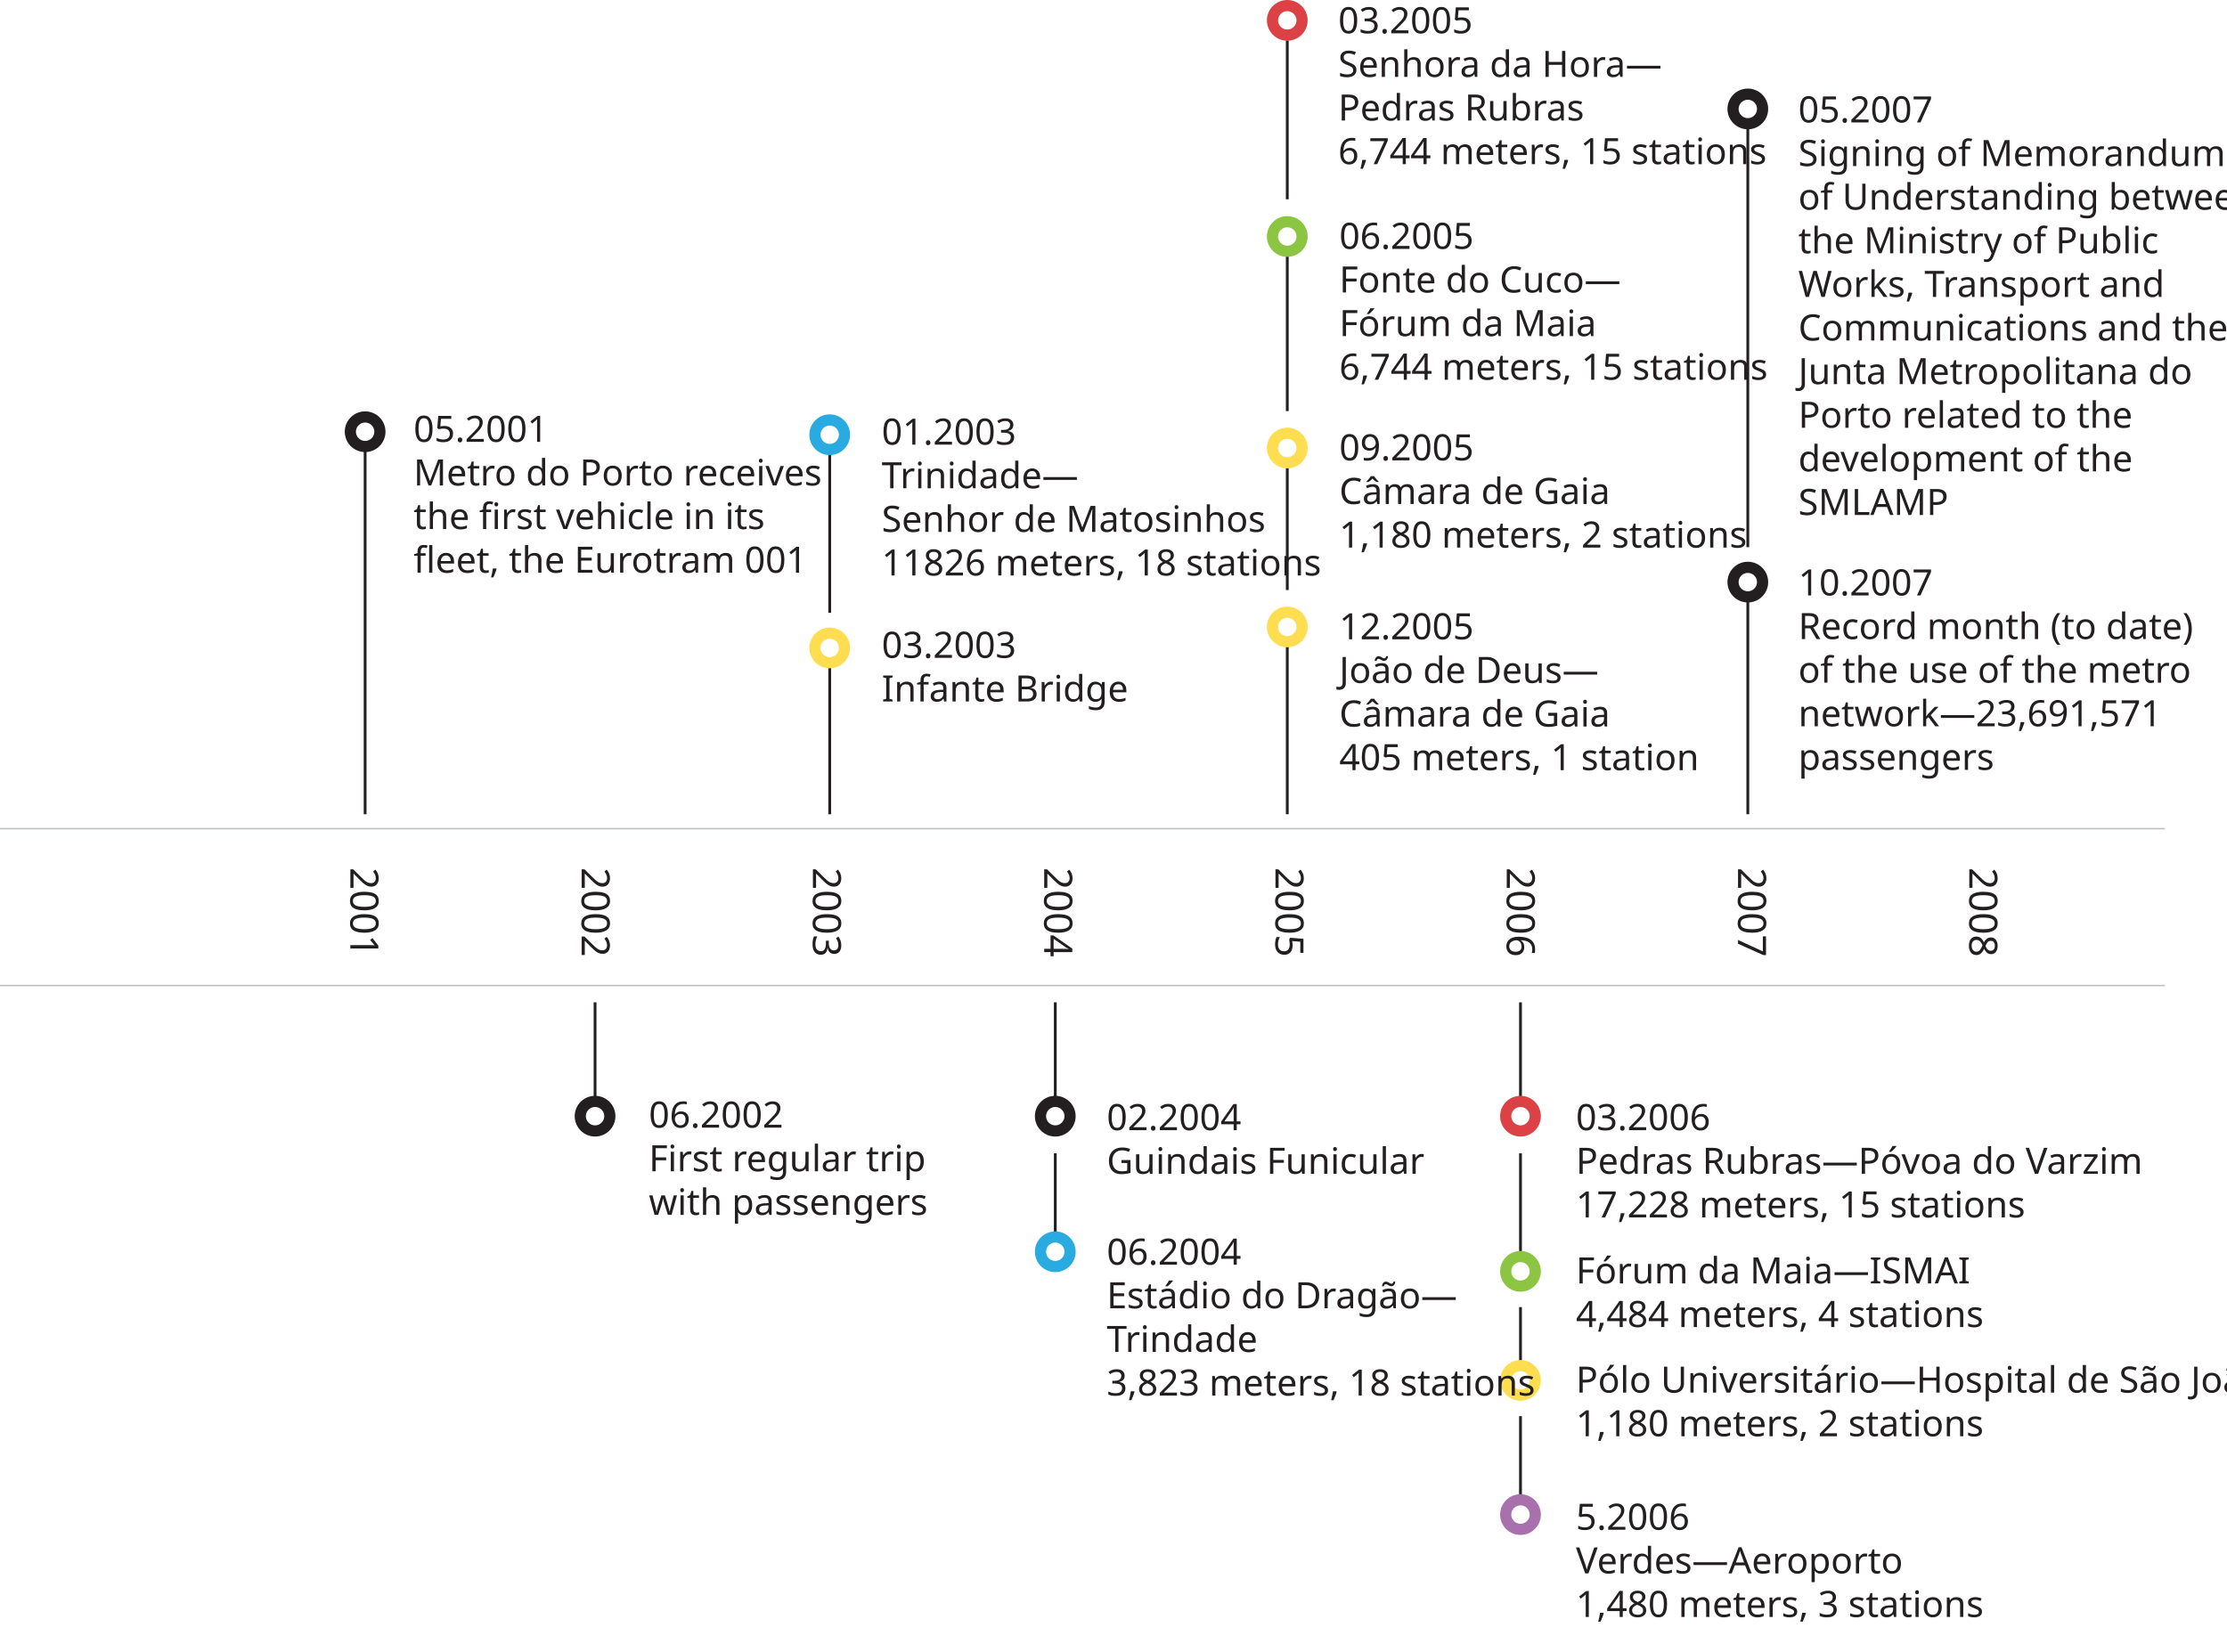
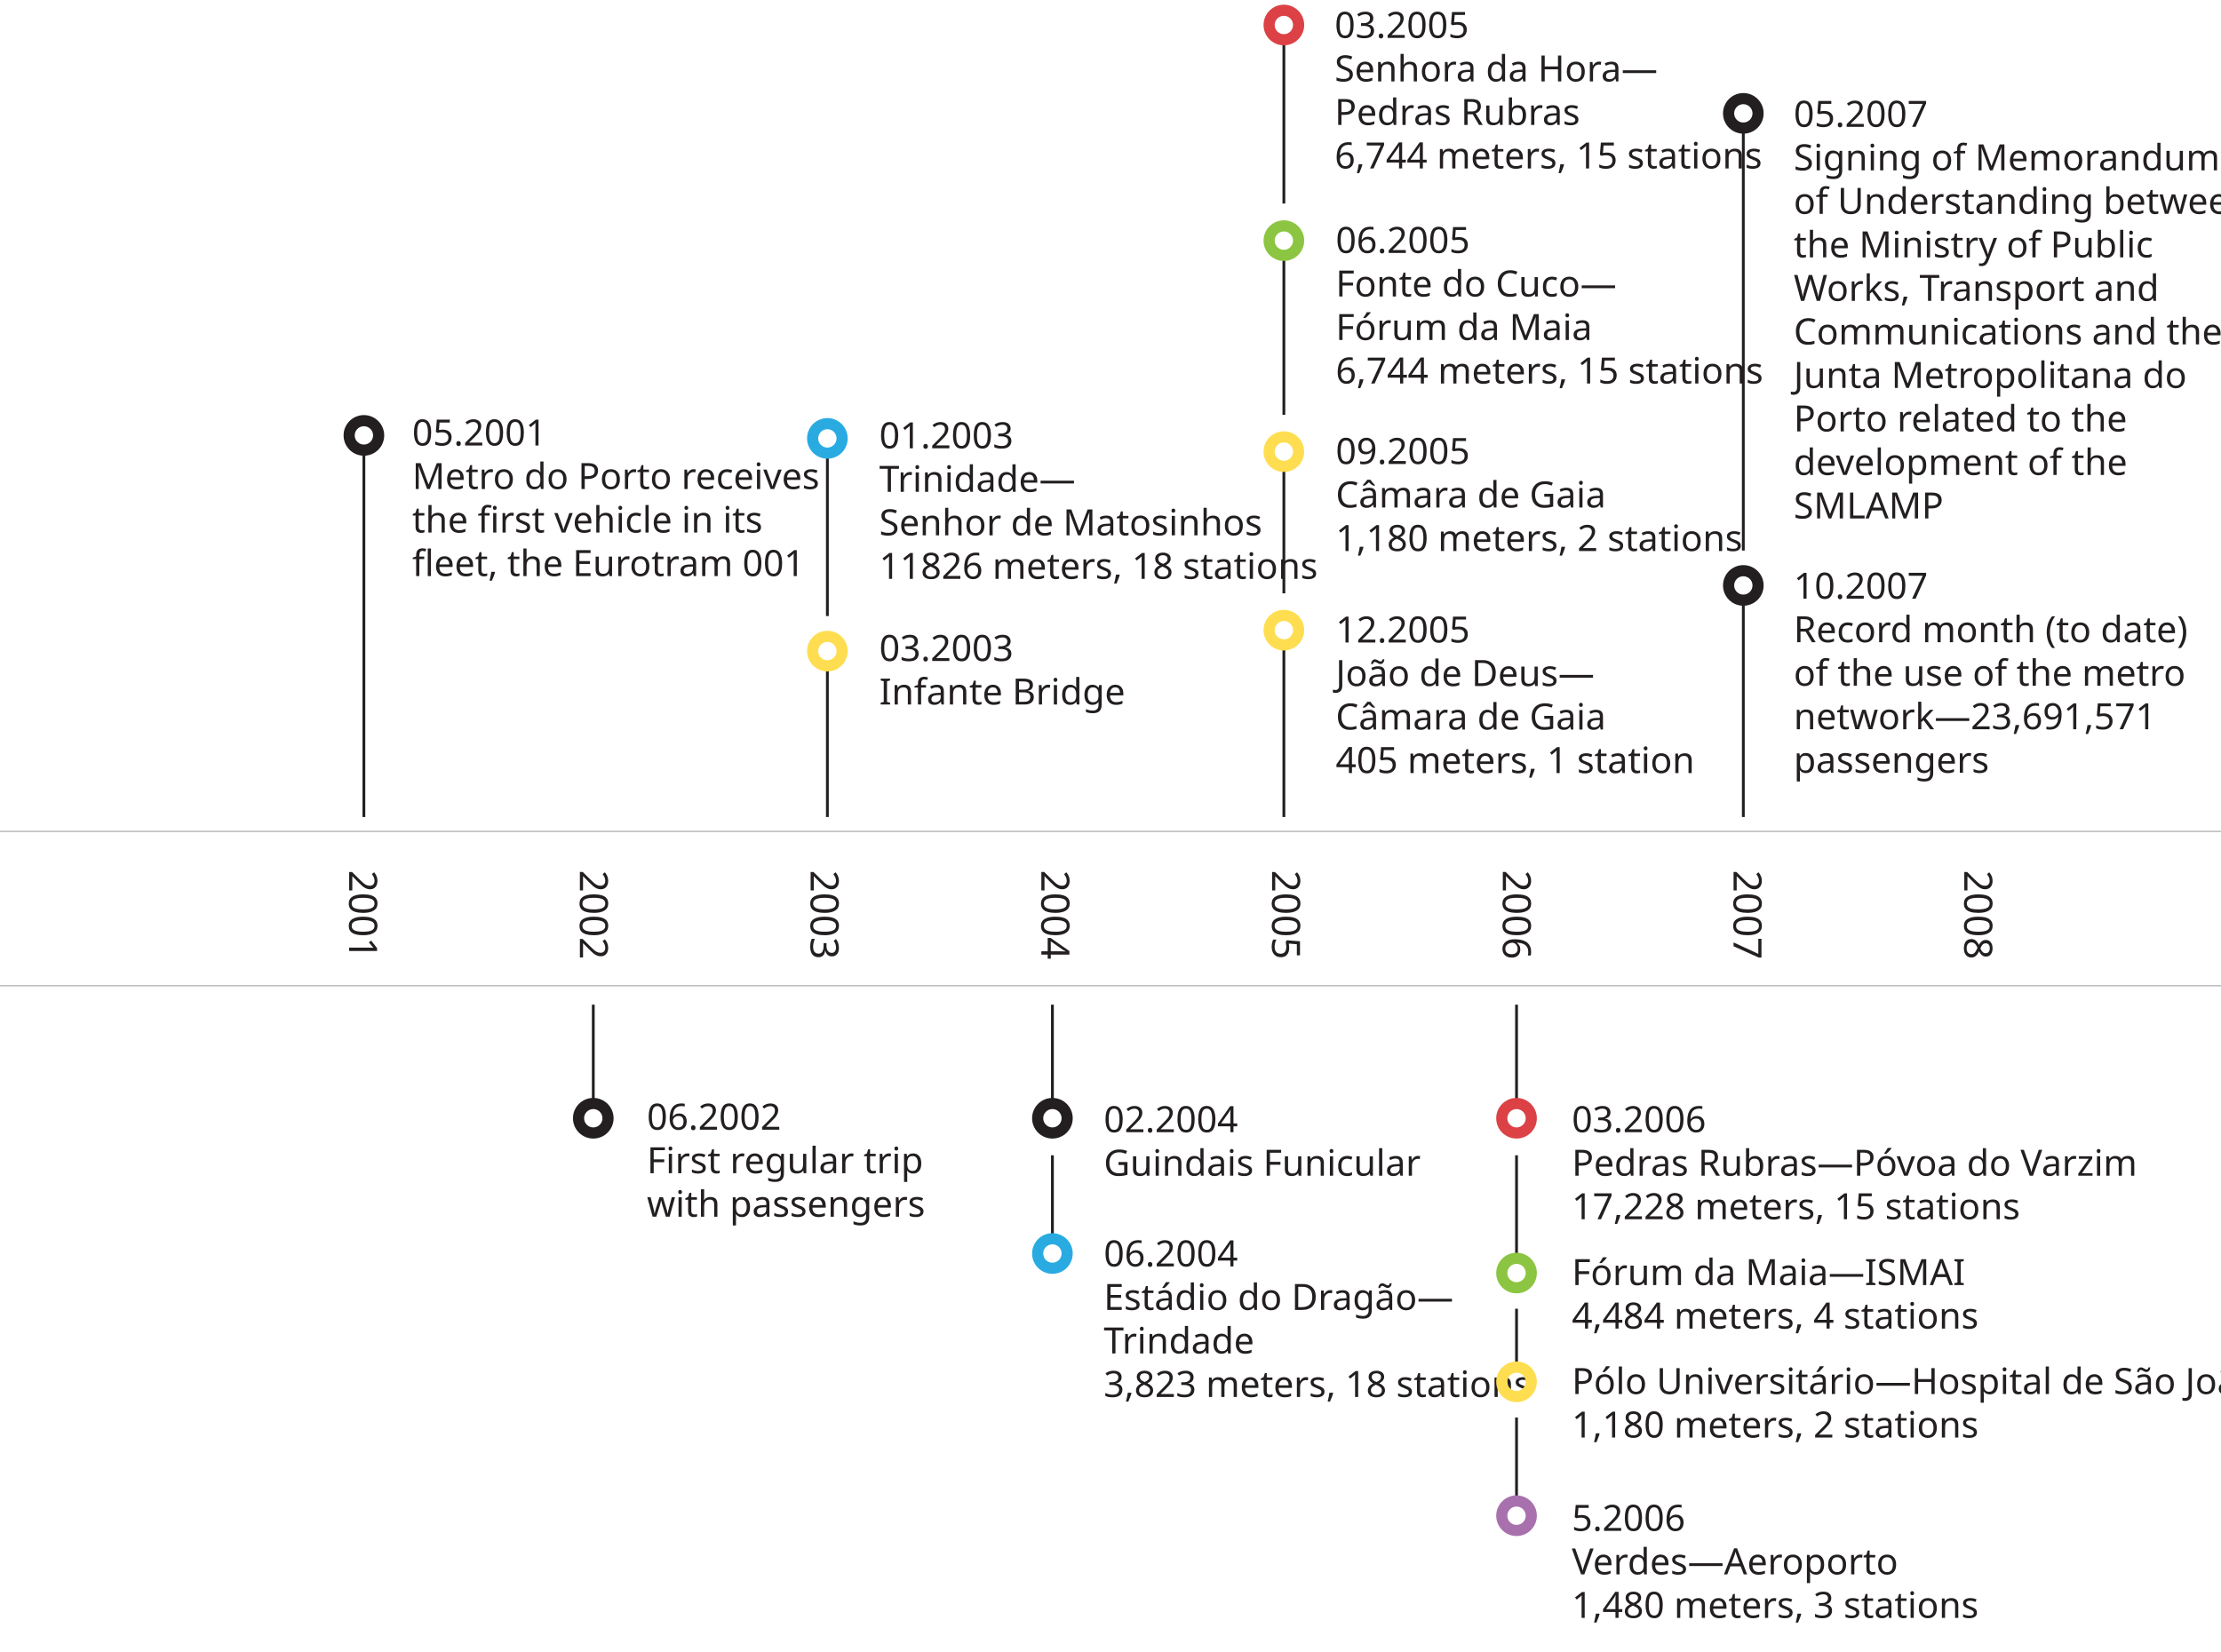
- <svg xmlns="http://www.w3.org/2000/svg" version="1.1" id="Layer_1" x="0px" y="0px" width="796.271px" height="590.637px" viewBox="0 0 796.271 590.637" enable-background="new 0 0 796.271 590.637" xml:space="preserve">
-   <line fill="none" stroke="#231F20" stroke-miterlimit="10" x1="460.271" y1="291.214" x2="460.271" y2="229.503" />
-   <line fill="none" stroke="#231F20" stroke-miterlimit="10" x1="460.271" y1="211.026" x2="460.271" y2="164.503" />
-   <line fill="none" stroke="#231F20" stroke-miterlimit="10" x1="460.271" y1="147.028" x2="460.271" y2="90.758" />
-   <line fill="none" stroke="#231F20" stroke-miterlimit="10" x1="460.271" y1="71.282" x2="460.271" y2="14.459" />
-   <line fill="none" stroke="#231F20" stroke-miterlimit="10" x1="377.317" y1="412.478" x2="377.317" y2="442.407" />
+ <svg xmlns="http://www.w3.org/2000/svg" version="1.1" id="Layer_1" x="0px" y="0px" width="796px" height="592px" viewBox="0 0 796 592" enable-background="new 0 0 796 592" xml:space="preserve">
  <g>
-     <text transform="matrix(0 1 -1 0 125.2734 310.2422)" fill="#231F20" font-family="'FlamaSemicondensed-Book'" font-size="14">2001</text>
-     <text transform="matrix(0 1 -1 0 207.9668 310.2412)" fill="#231F20" font-family="'FlamaSemicondensed-Book'" font-size="14">2002</text>
-     <text transform="matrix(0 1 -1 0 290.6621 310.2422)" fill="#231F20" font-family="'FlamaSemicondensed-Book'" font-size="14">2003</text>
-     <text transform="matrix(0 1 -1 0 373.3555 310.2412)" fill="#231F20" font-family="'FlamaSemicondensed-Book'" font-size="14">2004</text>
-     <text transform="matrix(0 1 -1 0 456.0488 310.2422)" fill="#231F20" font-family="'FlamaSemicondensed-Book'" font-size="14">2005</text>
-     <text transform="matrix(0 1 -1 0 538.7422 310.2412)" fill="#231F20" font-family="'FlamaSemicondensed-Book'" font-size="14">2006</text>
-     <text transform="matrix(0 1 -1 0 621.4375 310.2412)" fill="#231F20" font-family="'FlamaSemicondensed-Book'" font-size="14">2007</text>
-     <text transform="matrix(0 1 -1 0 704.1309 310.2422)" fill="#231F20" font-family="'FlamaSemicondensed-Book'" font-size="14">2008</text>
+     <line fill="none" stroke="#BBBDBF" stroke-width="0.5" stroke-miterlimit="10" x1="0" y1="298.051" x2="796" y2="298.051" />
+     <line fill="none" stroke="#BBBDBF" stroke-width="0.5" stroke-miterlimit="10" x1="0" y1="353.363" x2="796" y2="353.363" />
  </g>
-   <line fill="none" stroke="#BBBDBF" stroke-width="0.5" stroke-miterlimit="10" x1="0" y1="296.369" x2="774" y2="296.369" />
-   <line fill="none" stroke="#BBBDBF" stroke-width="0.5" stroke-miterlimit="10" x1="0" y1="352.478" x2="774" y2="352.478" />
-   <line fill="none" stroke="#231F20" stroke-miterlimit="10" x1="130.553" y1="160.81" x2="130.553" y2="291.214" />
-   <circle fill="none" stroke="#231F20" stroke-width="4" stroke-miterlimit="10" cx="130.553" cy="154.403" r="5.282" />
-   <line fill="none" stroke="#231F20" stroke-miterlimit="10" x1="212.767" y1="358.478" x2="212.767" y2="395.298" />
-   <circle fill="none" stroke="#231F20" stroke-width="4" stroke-miterlimit="10" cx="212.766" cy="399.197" r="5.282" />
-   <line fill="none" stroke="#231F20" stroke-miterlimit="10" x1="377.317" y1="358.478" x2="377.317" y2="395.298" />
-   <circle fill="none" stroke="#231F20" stroke-width="4" stroke-miterlimit="10" cx="377.316" cy="399.197" r="5.282" />
-   <rect x="147.864" y="148.121" fill="none" width="118.406" height="66.043" />
-   <text transform="matrix(1 0 0 1 147.8638 158.0264)">
-     <tspan x="0" y="0" fill="#231F20" font-family="'RobotoCondensed-Regular'" font-size="13">05.2001</tspan>
-     <tspan x="0" y="15.6" fill="#231F20" font-family="'RobotoCondensed-Light'" font-size="13">Metro do Porto receives </tspan>
-     <tspan x="0" y="31.199" fill="#231F20" font-family="'RobotoCondensed-Light'" font-size="13">the first vehicle in its </tspan>
-     <tspan x="0" y="46.8" fill="#231F20" font-family="'RobotoCondensed-Light'" font-size="13">fleet, the Eurotram 001</tspan>
-   </text>
-   <rect x="231.985" y="393.395" fill="none" width="82.426" height="94.588" />
-   <text transform="matrix(1 0 0 1 231.9858 403.3008)">
-     <tspan x="0" y="0" fill="#231F20" font-family="'RobotoCondensed-Regular'" font-size="13">06.2002 </tspan>
-     <tspan x="0" y="15.6" fill="#231F20" font-family="'RobotoCondensed-Light'" font-size="13">First regular trip </tspan>
-     <tspan x="0" y="31.199" fill="#231F20" font-family="'RobotoCondensed-Light'" font-size="13">with passengers</tspan>
-   </text>
-   <rect x="642.985" y="33.876" fill="none" width="131.527" height="170.234" />
-   <text transform="matrix(1 0 0 1 642.9863 43.7822)">
-     <tspan x="0" y="0" fill="#231F20" font-family="'RobotoCondensed-Regular'" font-size="13">05.2007</tspan>
-     <tspan x="0" y="15.6" fill="#231F20" font-family="'RobotoCondensed-Light'" font-size="13">Signing of Memorandum </tspan>
-     <tspan x="0" y="31.199" fill="#231F20" font-family="'RobotoCondensed-Light'" font-size="13">of Understanding between </tspan>
-     <tspan x="0" y="46.8" fill="#231F20" font-family="'RobotoCondensed-Light'" font-size="13">the Ministry of Public </tspan>
-     <tspan x="0" y="62.399" fill="#231F20" font-family="'RobotoCondensed-Light'" font-size="13">Works, Transport and </tspan>
-     <tspan x="0" y="78" fill="#231F20" font-family="'RobotoCondensed-Light'" font-size="13">Communications and the </tspan>
-     <tspan x="0" y="93.6" fill="#231F20" font-family="'RobotoCondensed-Light'" font-size="13">Junta Metropolitana do </tspan>
-     <tspan x="0" y="109.199" fill="#231F20" font-family="'RobotoCondensed-Light'" font-size="13">Porto related to the </tspan>
-     <tspan x="0" y="124.8" fill="#231F20" font-family="'RobotoCondensed-Light'" font-size="13">development of the </tspan>
-     <tspan x="0" y="140.399" fill="#231F20" font-family="'RobotoCondensed-Light'" font-size="13">SMLAMP</tspan>
-   </text>
-   <rect x="642.985" y="203.045" fill="none" width="120.527" height="110.995" />
-   <text transform="matrix(1 0 0 1 642.9863 212.9512)">
-     <tspan x="0" y="0" fill="#231F20" font-family="'RobotoCondensed-Regular'" font-size="13">10.2007</tspan>
-     <tspan x="0" y="15.6" fill="#231F20" font-family="'RobotoCondensed-Light'" font-size="13">Record month (to date) </tspan>
-     <tspan x="0" y="31.199" fill="#231F20" font-family="'RobotoCondensed-Light'" font-size="13">of the use of the metro </tspan>
-     <tspan x="0" y="46.8" fill="#231F20" font-family="'RobotoCondensed-Light'" font-size="13">network—23,691,571 </tspan>
-     <tspan x="0" y="62.399" fill="#231F20" font-family="'RobotoCondensed-Light'" font-size="13">passengers</tspan>
-   </text>
-   <line fill="none" stroke="#231F20" stroke-miterlimit="10" x1="296.664" y1="237.011" x2="296.664" y2="291.214" />
-   <circle fill="none" stroke="#FEDE50" stroke-width="4" stroke-miterlimit="10" cx="296.664" cy="231.729" r="5.282" />
-   <line fill="none" stroke="#231F20" stroke-miterlimit="10" x1="296.664" y1="160.761" x2="296.664" y2="219.164" />
-   <circle fill="none" stroke="#29ABE2" stroke-width="4" stroke-miterlimit="10" cx="296.664" cy="155.479" r="5.282" />
-   <rect x="315.257" y="149.121" fill="none" width="132.014" height="65.043" />
-   <text transform="matrix(1 0 0 1 315.2568 159.0264)">
-     <tspan x="0" y="0" fill="#231F20" font-family="'RobotoCondensed-Regular'" font-size="13">01.2003 </tspan>
-     <tspan x="0" y="15.6" fill="#231F20" font-family="'RobotoCondensed-Regular'" font-size="13">Trinidade—</tspan>
-     <tspan x="0" y="31.199" fill="#231F20" font-family="'RobotoCondensed-Regular'" font-size="13">Senhor de Matosinhos </tspan>
-     <tspan x="0" y="46.8" fill="#231F20" font-family="'RobotoCondensed-Light'" font-size="13">11826 meters, 18 stations</tspan>
-   </text>
-   <rect x="315.257" y="225.371" fill="none" width="105.501" height="60.39" />
-   <text transform="matrix(1 0 0 1 315.2568 235.2773)">
-     <tspan x="0" y="0" fill="#231F20" font-family="'RobotoCondensed-Regular'" font-size="13">03.2003</tspan>
-     <tspan x="0" y="15.6" fill="#231F20" font-family="'RobotoCondensed-Regular'" font-size="13">Infante Bridge</tspan>
-   </text>
-   <circle fill="none" stroke="#29ABE2" stroke-width="4" stroke-miterlimit="10" cx="377.316" cy="447.688" r="5.282" />
-   <line fill="none" stroke="#231F20" stroke-miterlimit="10" x1="543.658" y1="412.478" x2="543.658" y2="449.407" />
-   <line fill="none" stroke="#231F20" stroke-miterlimit="10" x1="543.658" y1="358.478" x2="543.658" y2="395.298" />
-   <circle fill="none" stroke="#DB4145" stroke-width="4" stroke-miterlimit="10" cx="543.657" cy="399.197" r="5.282" />
-   <circle fill="none" stroke="#8CC541" stroke-width="4" stroke-miterlimit="10" cx="543.657" cy="454.688" r="5.282" />
-   <line fill="none" stroke="#231F20" stroke-miterlimit="10" x1="543.658" y1="467.478" x2="543.658" y2="489.407" />
-   <circle fill="none" stroke="#FEDE50" stroke-width="4" stroke-miterlimit="10" cx="543.657" cy="493.688" r="5.282" />
-   <line fill="none" stroke="#231F20" stroke-miterlimit="10" x1="543.658" y1="506.478" x2="543.658" y2="536.407" />
-   <circle fill="none" stroke="#A871AE" stroke-width="4" stroke-miterlimit="10" cx="543.657" cy="541.688" r="5.282" />
-   <rect x="395.71" y="394.298" fill="none" width="129.561" height="38.399" />
-   <text transform="matrix(1 0 0 1 395.71 404.2031)">
-     <tspan x="0" y="0" fill="#231F20" font-family="'RobotoCondensed-Regular'" font-size="13">02.2004 </tspan>
-     <tspan x="0" y="15.6" fill="#231F20" font-family="'RobotoCondensed-Regular'" font-size="13">Guindais Funicular</tspan>
-   </text>
-   <line fill="none" stroke="#231F20" stroke-miterlimit="10" x1="624.933" y1="195.693" x2="624.933" y2="42.679" />
-   <line fill="none" stroke="#231F20" stroke-miterlimit="10" x1="624.937" y1="291.214" x2="624.937" y2="214.163" />
-   <circle fill="none" stroke="#231F20" stroke-width="4" stroke-miterlimit="10" cx="624.939" cy="208.188" r="5.282" />
-   <circle fill="none" stroke="#231F20" stroke-width="4" stroke-miterlimit="10" cx="624.939" cy="38.957" r="5.282" />
-   <rect x="395.71" y="442.407" fill="none" width="124.561" height="72.07" />
-   <text transform="matrix(1 0 0 1 395.71 452.3135)">
-     <tspan x="0" y="0" fill="#231F20" font-family="'RobotoCondensed-Regular'" font-size="13">06.2004</tspan>
-     <tspan x="0" y="15.6" fill="#231F20" font-family="'RobotoCondensed-Regular'" font-size="13">Estádio do Dragão—</tspan>
-     <tspan x="0" y="31.199" fill="#231F20" font-family="'RobotoCondensed-Regular'" font-size="13">Trindade </tspan>
-     <tspan x="0" y="46.8" fill="#231F20" font-family="'RobotoCondensed-Light'" font-size="13">3,823 meters, 18 stations</tspan>
-   </text>
-   <circle fill="none" stroke="#DB4145" stroke-width="4" stroke-miterlimit="10" cx="460.27" cy="7.282" r="5.282" />
-   <rect x="478.474" y="2" fill="none" width="179.797" height="66.282" />
-   <text transform="matrix(1 0 0 1 478.4736 11.9053)">
-     <tspan x="0" y="0" fill="#231F20" font-family="'RobotoCondensed-Regular'" font-size="13">03.2005</tspan>
-     <tspan x="0" y="15.6" fill="#231F20" font-family="'RobotoCondensed-Regular'" font-size="13">Senhora da Hora—</tspan>
-     <tspan x="0" y="31.199" fill="#231F20" font-family="'RobotoCondensed-Regular'" font-size="13">Pedras Rubras </tspan>
-     <tspan x="0" y="46.8" fill="#231F20" font-family="'RobotoCondensed-Light'" font-size="13">6,744 meters, 15 stations</tspan>
-   </text>
-   <rect x="563.474" y="394.298" fill="none" width="179.797" height="52.391" />
-   <text transform="matrix(1 0 0 1 563.4736 404.2031)">
-     <tspan x="0" y="0" fill="#231F20" font-family="'RobotoCondensed-Regular'" font-size="13">03.2006</tspan>
-     <tspan x="0" y="15.6" fill="#231F20" font-family="'RobotoCondensed-Regular'" font-size="13">Pedras Rubras—Póvoa do Varzim </tspan>
-     <tspan x="0" y="31.199" fill="#231F20" font-family="'RobotoCondensed-Light'" font-size="13">17,228 meters, 15 stations</tspan>
-   </text>
-   <rect x="563.474" y="449.103" fill="none" width="179.797" height="52.392" />
-   <text transform="matrix(1 0 0 1 563.4736 459.0088)">
-     <tspan x="0" y="0" fill="#231F20" font-family="'RobotoCondensed-Regular'" font-size="13">Fórum da Maia—ISMAI </tspan>
-     <tspan x="0" y="15.6" fill="#231F20" font-family="'RobotoCondensed-Light'" font-size="13">4,484 meters, 4 stations</tspan>
-   </text>
-   <rect x="563.474" y="488.154" fill="none" width="232.797" height="37.482" />
-   <text transform="matrix(1 0 0 1 563.4736 498.0605)">
-     <tspan x="0" y="0" fill="#231F20" font-family="'RobotoCondensed-Regular'" font-size="13">Pólo Universitário—Hospital de São João </tspan>
-     <tspan x="0" y="15.6" fill="#231F20" font-family="'RobotoCondensed-Light'" font-size="13">1,180 meters, 2 stations</tspan>
-   </text>
-   <rect x="563.474" y="537.207" fill="none" width="232.797" height="53.43" />
-   <text transform="matrix(1 0 0 1 563.4736 547.1123)">
-     <tspan x="0" y="0" fill="#231F20" font-family="'RobotoCondensed-Regular'" font-size="13">5.2006</tspan>
-     <tspan x="0" y="15.6" fill="#231F20" font-family="'RobotoCondensed-Regular'" font-size="13">Verdes—Aeroporto </tspan>
-     <tspan x="0" y="31.199" fill="#231F20" font-family="'RobotoCondensed-Light'" font-size="13">1,480 meters, 3 stations</tspan>
-   </text>
-   <circle fill="none" stroke="#8CC541" stroke-width="4" stroke-miterlimit="10" cx="460.27" cy="84.581" r="5.282" />
-   <rect x="478.849" y="79.1" fill="none" width="130.664" height="72.656" />
-   <text transform="matrix(1 0 0 1 478.8486 89.0059)">
-     <tspan x="0" y="0" fill="#231F20" font-family="'RobotoCondensed-Regular'" font-size="13">06.2005 </tspan>
-     <tspan x="0" y="15.6" fill="#231F20" font-family="'RobotoCondensed-Regular'" font-size="13">Fonte do Cuco—</tspan>
-     <tspan x="0" y="31.199" fill="#231F20" font-family="'RobotoCondensed-Regular'" font-size="13">Fórum da Maia  </tspan>
-     <tspan x="0" y="46.8" fill="#231F20" font-family="'RobotoCondensed-Light'" font-size="13">6,744 meters, 15 stations</tspan>
-   </text>
-   <circle fill="none" stroke="#FEDE50" stroke-width="4" stroke-miterlimit="10" cx="460.27" cy="160.221" r="5.282" />
-   <rect x="478.849" y="154.74" fill="none" width="117.611" height="52.008" />
-   <text transform="matrix(1 0 0 1 478.8486 164.6465)">
-     <tspan x="0" y="0" fill="#231F20" font-family="'RobotoCondensed-Regular'" font-size="13">09.2005 </tspan>
-     <tspan x="0" y="15.6" fill="#231F20" font-family="'RobotoCondensed-Regular'" font-size="13">Câmara de Gaia </tspan>
-     <tspan x="0" y="31.199" fill="#231F20" font-family="'RobotoCondensed-Light'" font-size="13">1,180 meters, 2 stations</tspan>
-   </text>
-   <circle fill="none" stroke="#FEDE50" stroke-width="4" stroke-miterlimit="10" cx="460.27" cy="224.221" r="5.282" />
-   <rect x="478.849" y="218.74" fill="none" width="112.664" height="79.466" />
-   <text transform="matrix(1 0 0 1 478.8486 228.6465)">
-     <tspan x="0" y="0" fill="#231F20" font-family="'RobotoCondensed-Regular'" font-size="13">12.2005 </tspan>
-     <tspan x="0" y="15.6" fill="#231F20" font-family="'RobotoCondensed-Regular'" font-size="13">João de Deus— </tspan>
-     <tspan x="0" y="31.199" fill="#231F20" font-family="'RobotoCondensed-Regular'" font-size="13">Câmara de Gaia </tspan>
-     <tspan x="0" y="46.8" fill="#231F20" font-family="'RobotoCondensed-Light'" font-size="13">405 meters, 1 station</tspan>
-   </text>
+   <g id="y-axis-08">
+     <text transform="matrix(0 1 -1 0 125.1387 311.9238)" fill="#231F20" font-family="'FlamaSemicondensed-Book'" font-size="14">2001</text>
+     <text transform="matrix(0 1 -1 0 207.832 311.9229)" fill="#231F20" font-family="'FlamaSemicondensed-Book'" font-size="14">2002</text>
+     <text transform="matrix(0 1 -1 0 290.5273 311.9238)" fill="#231F20" font-family="'FlamaSemicondensed-Book'" font-size="14">2003</text>
+     <text transform="matrix(0 1 -1 0 373.2207 311.9229)" fill="#231F20" font-family="'FlamaSemicondensed-Book'" font-size="14">2004</text>
+     <text transform="matrix(0 1 -1 0 455.9141 311.9238)" fill="#231F20" font-family="'FlamaSemicondensed-Book'" font-size="14">2005</text>
+     <text transform="matrix(0 1 -1 0 538.6055 311.9229)" fill="#231F20" font-family="'FlamaSemicondensed-Book'" font-size="14">2006</text>
+     <text transform="matrix(0 1 -1 0 621.3008 311.9229)" fill="#231F20" font-family="'FlamaSemicondensed-Book'" font-size="14">2007</text>
+     <text transform="matrix(0 1 -1 0 703.9961 311.9238)" fill="#231F20" font-family="'FlamaSemicondensed-Book'" font-size="14">2008</text>
+   </g>
+   <g id="points-bottom">
+     <g id="first-regular-trip">
+       <line fill="none" stroke="#231F20" stroke-miterlimit="10" x1="212.631" y1="360.159" x2="212.631" y2="396.979" />
+       <circle fill="none" stroke="#231F20" stroke-width="4" stroke-miterlimit="10" cx="212.63" cy="400.879" r="5.282" />
+       <rect x="231.85" y="395.076" fill="none" width="82.426" height="94.588" />
+       <text transform="matrix(1 0 0 1 231.8506 404.9824)" fill="#231F20" font-family="'RobotoCondensed-Regular'" font-size="13">06.2002 </text>
+       <text transform="matrix(1 0 0 1 231.8506 420.582)" fill="#231F20" font-family="'RobotoCondensed-Light'" font-size="13">First regular trip </text>
+       <text transform="matrix(1 0 0 1 231.8506 436.1816)" fill="#231F20" font-family="'RobotoCondensed-Light'" font-size="13">with passengers</text>
+     </g>
+     <g id="guindais">
+       <line fill="none" stroke="#231F20" stroke-miterlimit="10" x1="377.182" y1="360.159" x2="377.182" y2="396.979" />
+       <circle fill="none" stroke="#231F20" stroke-width="4" stroke-miterlimit="10" cx="377.181" cy="400.879" r="5.282" />
+       <rect x="395.575" y="395.979" fill="none" width="129.561" height="38.399" />
+       <text transform="matrix(1 0 0 1 395.5747 405.8848)" fill="#231F20" font-family="'RobotoCondensed-Regular'" font-size="13">02.2004 </text>
+       <text transform="matrix(1 0 0 1 395.5747 421.4844)" fill="#231F20" font-family="'RobotoCondensed-Regular'" font-size="13">Guindais Funicular</text>
+     </g>
+     <g id="estadio-do-dragao">
+       <line fill="none" stroke="#231F20" stroke-miterlimit="10" x1="377.182" y1="414.159" x2="377.182" y2="444.089" />
+       <circle fill="none" stroke="#29ABE2" stroke-width="4" stroke-miterlimit="10" cx="377.181" cy="449.37" r="5.282" />
+       <rect x="395.575" y="444.089" fill="none" width="124.561" height="72.07" />
+       <text transform="matrix(1 0 0 1 395.5747 453.9951)" fill="#231F20" font-family="'RobotoCondensed-Regular'" font-size="13">06.2004</text>
+       <text transform="matrix(1 0 0 1 395.5747 469.5957)" fill="#231F20" font-family="'RobotoCondensed-Regular'" font-size="13">Estádio do Dragão—</text>
+       <text transform="matrix(1 0 0 1 395.5747 485.1934)" fill="#231F20" font-family="'RobotoCondensed-Regular'" font-size="13">Trindade </text>
+       <text transform="matrix(1 0 0 1 395.5747 500.7949)" fill="#231F20" font-family="'RobotoCondensed-Light'" font-size="13">3,823 meters, 18 stations</text>
+     </g>
+     <g id="pedras-rubras">
+       <line fill="none" stroke="#231F20" stroke-miterlimit="10" x1="543.523" y1="360.159" x2="543.523" y2="396.979" />
+       <circle fill="none" stroke="#DB4145" stroke-width="4" stroke-miterlimit="10" cx="543.521" cy="400.879" r="5.282" />
+       <rect x="563.338" y="395.979" fill="none" width="179.797" height="52.392" />
+       <text transform="matrix(1 0 0 1 563.3379 405.8848)" fill="#231F20" font-family="'RobotoCondensed-Regular'" font-size="13">03.2006</text>
+       <text transform="matrix(1 0 0 1 563.3379 421.4844)" fill="#231F20" font-family="'RobotoCondensed-Regular'" font-size="13">Pedras Rubras—Póvoa do Varzim </text>
+       <text transform="matrix(1 0 0 1 563.3379 437.084)" fill="#231F20" font-family="'RobotoCondensed-Light'" font-size="13">17,228 meters, 15 stations</text>
+     </g>
+     <g id="forum-da-maia">
+       <line fill="none" stroke="#231F20" stroke-miterlimit="10" x1="543.523" y1="414.159" x2="543.523" y2="451.089" />
+       <circle fill="none" stroke="#8CC541" stroke-width="4" stroke-miterlimit="10" cx="543.521" cy="456.37" r="5.282" />
+       <rect x="563.338" y="450.784" fill="none" width="179.797" height="52.392" />
+       <text transform="matrix(1 0 0 1 563.3379 460.6904)" fill="#231F20" font-family="'RobotoCondensed-Regular'" font-size="13">Fórum da Maia—ISMAI </text>
+       <text transform="matrix(1 0 0 1 563.3379 476.291)" fill="#231F20" font-family="'RobotoCondensed-Light'" font-size="13">4,484 meters, 4 stations</text>
+     </g>
+     <g id="polo-universitario">
+       <line fill="none" stroke="#231F20" stroke-miterlimit="10" x1="543.523" y1="469.159" x2="543.523" y2="491.089" />
+       <circle fill="none" stroke="#FEDE50" stroke-width="4" stroke-miterlimit="10" cx="543.521" cy="495.37" r="5.282" />
+       <rect x="563.338" y="489.836" fill="none" width="232.797" height="37.482" />
+       <text transform="matrix(1 0 0 1 563.3379 499.7422)" fill="#231F20" font-family="'RobotoCondensed-Regular'" font-size="13">Pólo Universitário—Hospital de São João </text>
+       <text transform="matrix(1 0 0 1 563.3379 515.3418)" fill="#231F20" font-family="'RobotoCondensed-Light'" font-size="13">1,180 meters, 2 stations</text>
+     </g>
+     <g id="verdes-aeroporto">
+       <line fill="none" stroke="#231F20" stroke-miterlimit="10" x1="543.523" y1="508.159" x2="543.523" y2="538.089" />
+       <circle fill="none" stroke="#A871AE" stroke-width="4" stroke-miterlimit="10" cx="543.521" cy="543.37" r="5.282" />
+       <rect x="563.338" y="538.889" fill="none" width="232.797" height="53.431" />
+       <text transform="matrix(1 0 0 1 563.3379 548.7939)" fill="#231F20" font-family="'RobotoCondensed-Regular'" font-size="13">5.2006</text>
+       <text transform="matrix(1 0 0 1 563.3379 564.3945)" fill="#231F20" font-family="'RobotoCondensed-Regular'" font-size="13">Verdes—Aeroporto </text>
+       <text transform="matrix(1 0 0 1 563.3379 579.9922)" fill="#231F20" font-family="'RobotoCondensed-Light'" font-size="13">1,480 meters, 3 stations</text>
+     </g>
+   </g>
+   <g id="points-top">
+     <g id="metro">
+       <line fill="none" stroke="#231F20" stroke-miterlimit="10" x1="130.417" y1="162.491" x2="130.417" y2="292.896" />
+       <circle fill="none" stroke="#231F20" stroke-width="4" stroke-miterlimit="10" cx="130.418" cy="156.084" r="5.282" />
+       <rect x="147.729" y="149.802" fill="none" width="118.406" height="66.043" />
+       <text transform="matrix(1 0 0 1 147.7285 159.708)" fill="#231F20" font-family="'RobotoCondensed-Regular'" font-size="13">05.2001</text>
+       <text transform="matrix(1 0 0 1 147.7285 175.3076)" fill="#231F20" font-family="'RobotoCondensed-Light'" font-size="13">Metro do Porto receives </text>
+       <text transform="matrix(1 0 0 1 147.7285 190.9072)" fill="#231F20" font-family="'RobotoCondensed-Light'" font-size="13">the first vehicle in its </text>
+       <text transform="matrix(1 0 0 1 147.7285 206.5078)" fill="#231F20" font-family="'RobotoCondensed-Light'" font-size="13">fleet, the Eurotram 001</text>
+     </g>
+     <g id="trinidade">
+       <line fill="none" stroke="#231F20" stroke-miterlimit="10" x1="296.529" y1="162.442" x2="296.529" y2="220.846" />
+       <circle fill="none" stroke="#29ABE2" stroke-width="4" stroke-miterlimit="10" cx="296.529" cy="157.16" r="5.282" />
+       <rect x="315.122" y="150.802" fill="none" width="132.014" height="65.043" />
+       <text transform="matrix(1 0 0 1 315.1216 160.708)" fill="#231F20" font-family="'RobotoCondensed-Regular'" font-size="13">01.2003 </text>
+       <text transform="matrix(1 0 0 1 315.1216 176.3076)" fill="#231F20" font-family="'RobotoCondensed-Regular'" font-size="13">Trinidade—</text>
+       <text transform="matrix(1 0 0 1 315.1216 191.9072)" fill="#231F20" font-family="'RobotoCondensed-Regular'" font-size="13">Senhor de Matosinhos </text>
+       <text transform="matrix(1 0 0 1 315.1216 207.5078)" fill="#231F20" font-family="'RobotoCondensed-Light'" font-size="13">11826 meters, 18 stations</text>
+     </g>
+     <g id="infante">
+       <line fill="none" stroke="#231F20" stroke-miterlimit="10" x1="296.529" y1="238.692" x2="296.529" y2="292.896" />
+       <circle fill="none" stroke="#FEDE50" stroke-width="4" stroke-miterlimit="10" cx="296.529" cy="233.41" r="5.282" />
+       <rect x="315.122" y="227.053" fill="none" width="105.501" height="60.39" />
+       <text transform="matrix(1 0 0 1 315.1216 236.959)" fill="#231F20" font-family="'RobotoCondensed-Regular'" font-size="13">03.2003</text>
+       <text transform="matrix(1 0 0 1 315.1216 252.5586)" fill="#231F20" font-family="'RobotoCondensed-Regular'" font-size="13">Infante Bridge</text>
+     </g>
+     <g id="record-month">
+       <rect x="642.85" y="204.727" fill="none" width="120.527" height="110.996" />
+       <text transform="matrix(1 0 0 1 642.8516 214.6328)" fill="#231F20" font-family="'RobotoCondensed-Regular'" font-size="13">10.2007</text>
+       <text transform="matrix(1 0 0 1 642.8516 230.2324)" fill="#231F20" font-family="'RobotoCondensed-Light'" font-size="13">Record month (to date) </text>
+       <text transform="matrix(1 0 0 1 642.8516 245.832)" fill="#231F20" font-family="'RobotoCondensed-Light'" font-size="13">of the use of the metro </text>
+       <text transform="matrix(1 0 0 1 642.8516 261.4326)" fill="#231F20" font-family="'RobotoCondensed-Light'" font-size="13">network—23,691,571 </text>
+       <text transform="matrix(1 0 0 1 642.8516 277.0322)" fill="#231F20" font-family="'RobotoCondensed-Light'" font-size="13">passengers</text>
+       <line fill="none" stroke="#231F20" stroke-miterlimit="10" x1="624.801" y1="292.896" x2="624.801" y2="215.845" />
+       <circle fill="none" stroke="#231F20" stroke-width="4" stroke-miterlimit="10" cx="624.804" cy="209.869" r="5.282" />
+     </g>
+     <g id="signing">
+       <rect x="642.85" y="35.558" fill="none" width="131.527" height="170.234" />
+       <text transform="matrix(1 0 0 1 642.8516 45.4639)" fill="#231F20" font-family="'RobotoCondensed-Regular'" font-size="13">05.2007</text>
+       <text transform="matrix(1 0 0 1 642.8516 61.0635)" fill="#231F20" font-family="'RobotoCondensed-Light'" font-size="13">Signing of Memorandum </text>
+       <text transform="matrix(1 0 0 1 642.8516 76.6631)" fill="#231F20" font-family="'RobotoCondensed-Light'" font-size="13">of Understanding between </text>
+       <text transform="matrix(1 0 0 1 642.8516 92.2637)" fill="#231F20" font-family="'RobotoCondensed-Light'" font-size="13">the Ministry of Public </text>
+       <text transform="matrix(1 0 0 1 642.8516 107.8633)" fill="#231F20" font-family="'RobotoCondensed-Light'" font-size="13">Works, Transport and </text>
+       <text transform="matrix(1 0 0 1 642.8516 123.4639)" fill="#231F20" font-family="'RobotoCondensed-Light'" font-size="13">Communications and the </text>
+       <text transform="matrix(1 0 0 1 642.8516 139.0635)" fill="#231F20" font-family="'RobotoCondensed-Light'" font-size="13">Junta Metropolitana do </text>
+       <text transform="matrix(1 0 0 1 642.8516 154.6631)" fill="#231F20" font-family="'RobotoCondensed-Light'" font-size="13">Porto related to the </text>
+       <text transform="matrix(1 0 0 1 642.8516 170.2637)" fill="#231F20" font-family="'RobotoCondensed-Light'" font-size="13">development of the </text>
+       <text transform="matrix(1 0 0 1 642.8516 185.8633)" fill="#231F20" font-family="'RobotoCondensed-Light'" font-size="13">SMLAMP</text>
+       <line fill="none" stroke="#231F20" stroke-miterlimit="10" x1="624.797" y1="197.375" x2="624.797" y2="44.361" />
+       <circle fill="none" stroke="#231F20" stroke-width="4" stroke-miterlimit="10" cx="624.804" cy="40.639" r="5.282" />
+     </g>
+     <g id="senhora">
+       <line fill="none" stroke="#231F20" stroke-miterlimit="10" x1="460.135" y1="72.963" x2="460.135" y2="16.141" />
+       <circle fill="none" stroke="#DB4145" stroke-width="4" stroke-miterlimit="10" cx="460.135" cy="8.963" r="5.282" />
+       <rect x="478.338" y="3.682" fill="none" width="179.797" height="66.282" />
+       <text transform="matrix(1 0 0 1 478.3379 13.5869)" fill="#231F20" font-family="'RobotoCondensed-Regular'" font-size="13">03.2005</text>
+       <text transform="matrix(1 0 0 1 478.3379 29.1865)" fill="#231F20" font-family="'RobotoCondensed-Regular'" font-size="13">Senhora da Hora—</text>
+       <text transform="matrix(1 0 0 1 478.3379 44.7861)" fill="#231F20" font-family="'RobotoCondensed-Regular'" font-size="13">Pedras Rubras </text>
+       <text transform="matrix(1 0 0 1 478.3379 60.3867)" fill="#231F20" font-family="'RobotoCondensed-Light'" font-size="13">6,744 meters, 15 stations</text>
+     </g>
+     <g id="fonte-do-cuco">
+       <line fill="none" stroke="#231F20" stroke-miterlimit="10" x1="460.135" y1="148.709" x2="460.135" y2="92.44" />
+       <circle fill="none" stroke="#8CC541" stroke-width="4" stroke-miterlimit="10" cx="460.135" cy="86.262" r="5.282" />
+       <rect x="478.713" y="80.782" fill="none" width="130.664" height="72.656" />
+       <text transform="matrix(1 0 0 1 478.7129 90.6875)" fill="#231F20" font-family="'RobotoCondensed-Regular'" font-size="13">06.2005 </text>
+       <text transform="matrix(1 0 0 1 478.7129 106.2871)" fill="#231F20" font-family="'RobotoCondensed-Regular'" font-size="13">Fonte do Cuco—</text>
+       <text transform="matrix(1 0 0 1 478.7129 121.8867)" fill="#231F20" font-family="'RobotoCondensed-Regular'" font-size="13">Fórum da Maia  </text>
+       <text transform="matrix(1 0 0 1 478.7129 137.4873)" fill="#231F20" font-family="'RobotoCondensed-Light'" font-size="13">6,744 meters, 15 stations</text>
+     </g>
+     <g id="camara-de-gaia">
+       <line fill="none" stroke="#231F20" stroke-miterlimit="10" x1="460.135" y1="212.708" x2="460.135" y2="166.185" />
+       <circle fill="none" stroke="#FEDE50" stroke-width="4" stroke-miterlimit="10" cx="460.135" cy="161.903" r="5.282" />
+       <rect x="478.713" y="156.422" fill="none" width="117.611" height="52.008" />
+       <text transform="matrix(1 0 0 1 478.7129 166.3281)" fill="#231F20" font-family="'RobotoCondensed-Regular'" font-size="13">09.2005 </text>
+       <text transform="matrix(1 0 0 1 478.7129 181.9277)" fill="#231F20" font-family="'RobotoCondensed-Regular'" font-size="13">Câmara de Gaia </text>
+       <text transform="matrix(1 0 0 1 478.7129 197.5273)" fill="#231F20" font-family="'RobotoCondensed-Light'" font-size="13">1,180 meters, 2 stations</text>
+     </g>
+     <g id="joao-de-deus">
+       <line fill="none" stroke="#231F20" stroke-miterlimit="10" x1="460.135" y1="292.896" x2="460.135" y2="231.185" />
+       <circle fill="none" stroke="#FEDE50" stroke-width="4" stroke-miterlimit="10" cx="460.135" cy="225.902" r="5.282" />
+       <rect x="478.713" y="220.422" fill="none" width="112.664" height="79.467" />
+       <text transform="matrix(1 0 0 1 478.7129 230.3281)" fill="#231F20" font-family="'RobotoCondensed-Regular'" font-size="13">12.2005 </text>
+       <text transform="matrix(1 0 0 1 478.7129 245.9277)" fill="#231F20" font-family="'RobotoCondensed-Regular'" font-size="13">João de Deus— </text>
+       <text transform="matrix(1 0 0 1 478.7129 261.5273)" fill="#231F20" font-family="'RobotoCondensed-Regular'" font-size="13">Câmara de Gaia </text>
+       <text transform="matrix(1 0 0 1 478.7129 277.1279)" fill="#231F20" font-family="'RobotoCondensed-Light'" font-size="13">405 meters, 1 station</text>
+     </g>
+   </g>
</svg>
